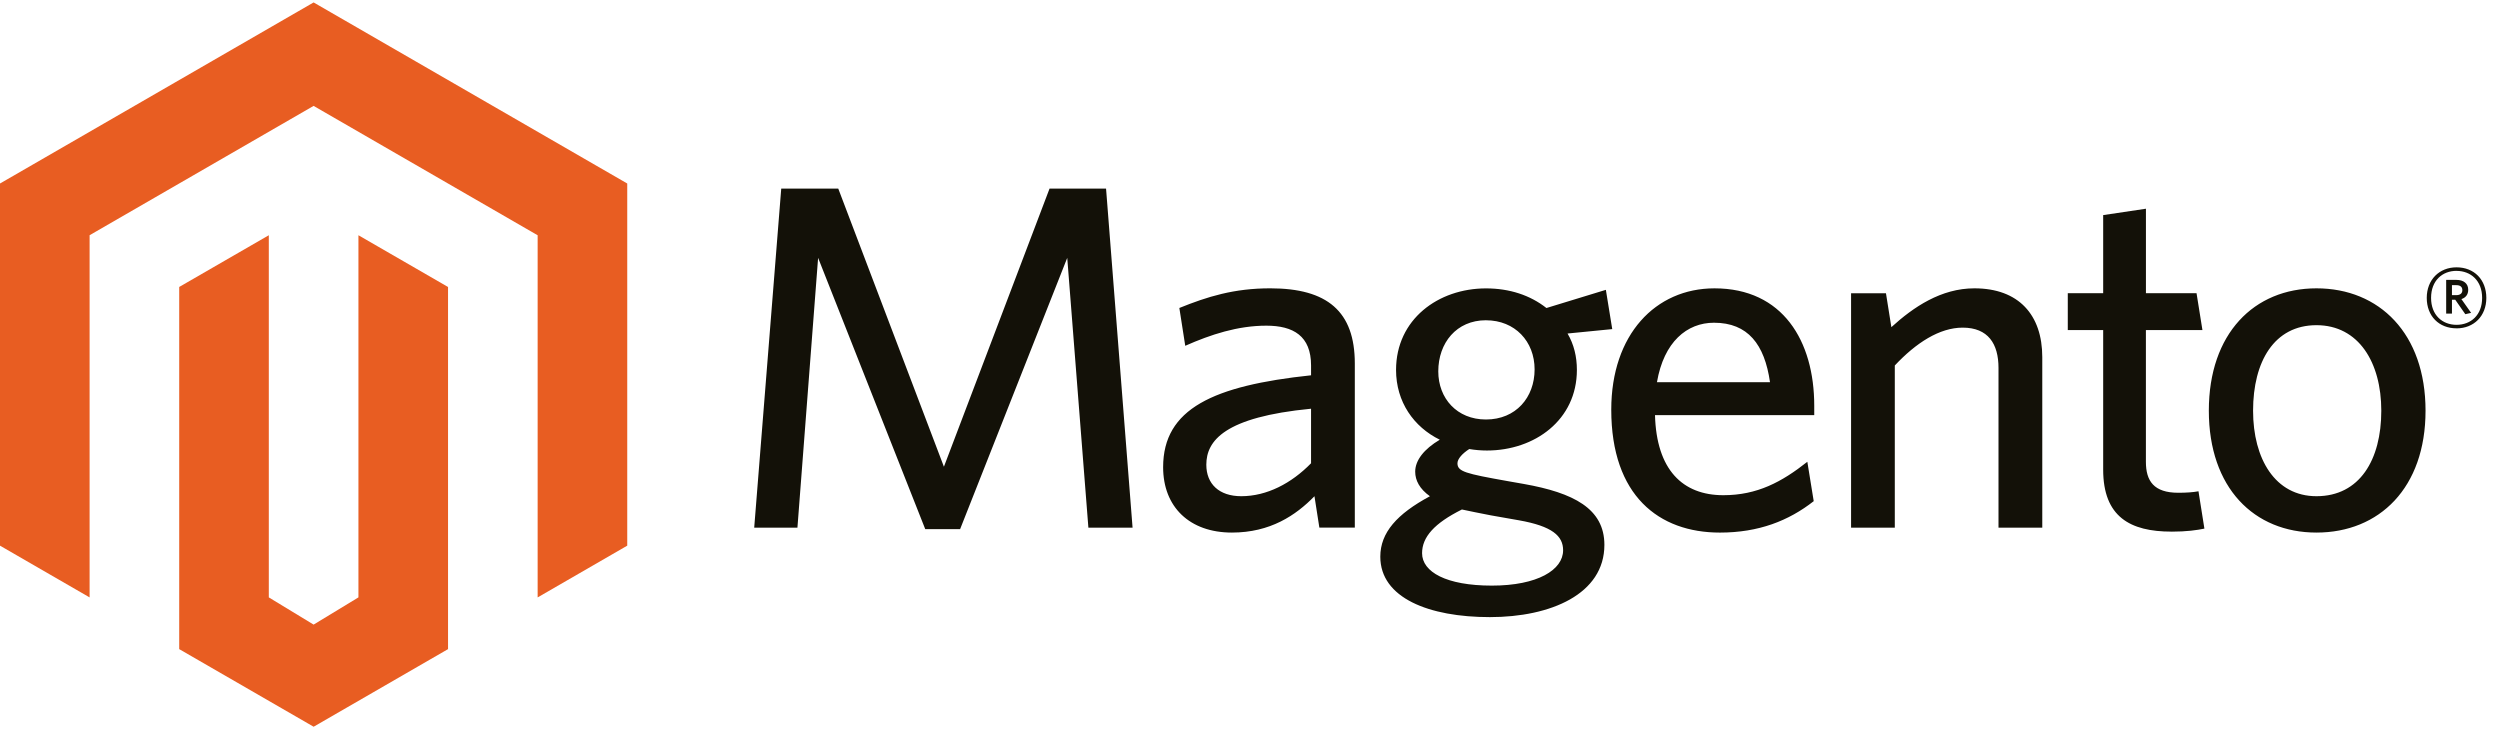
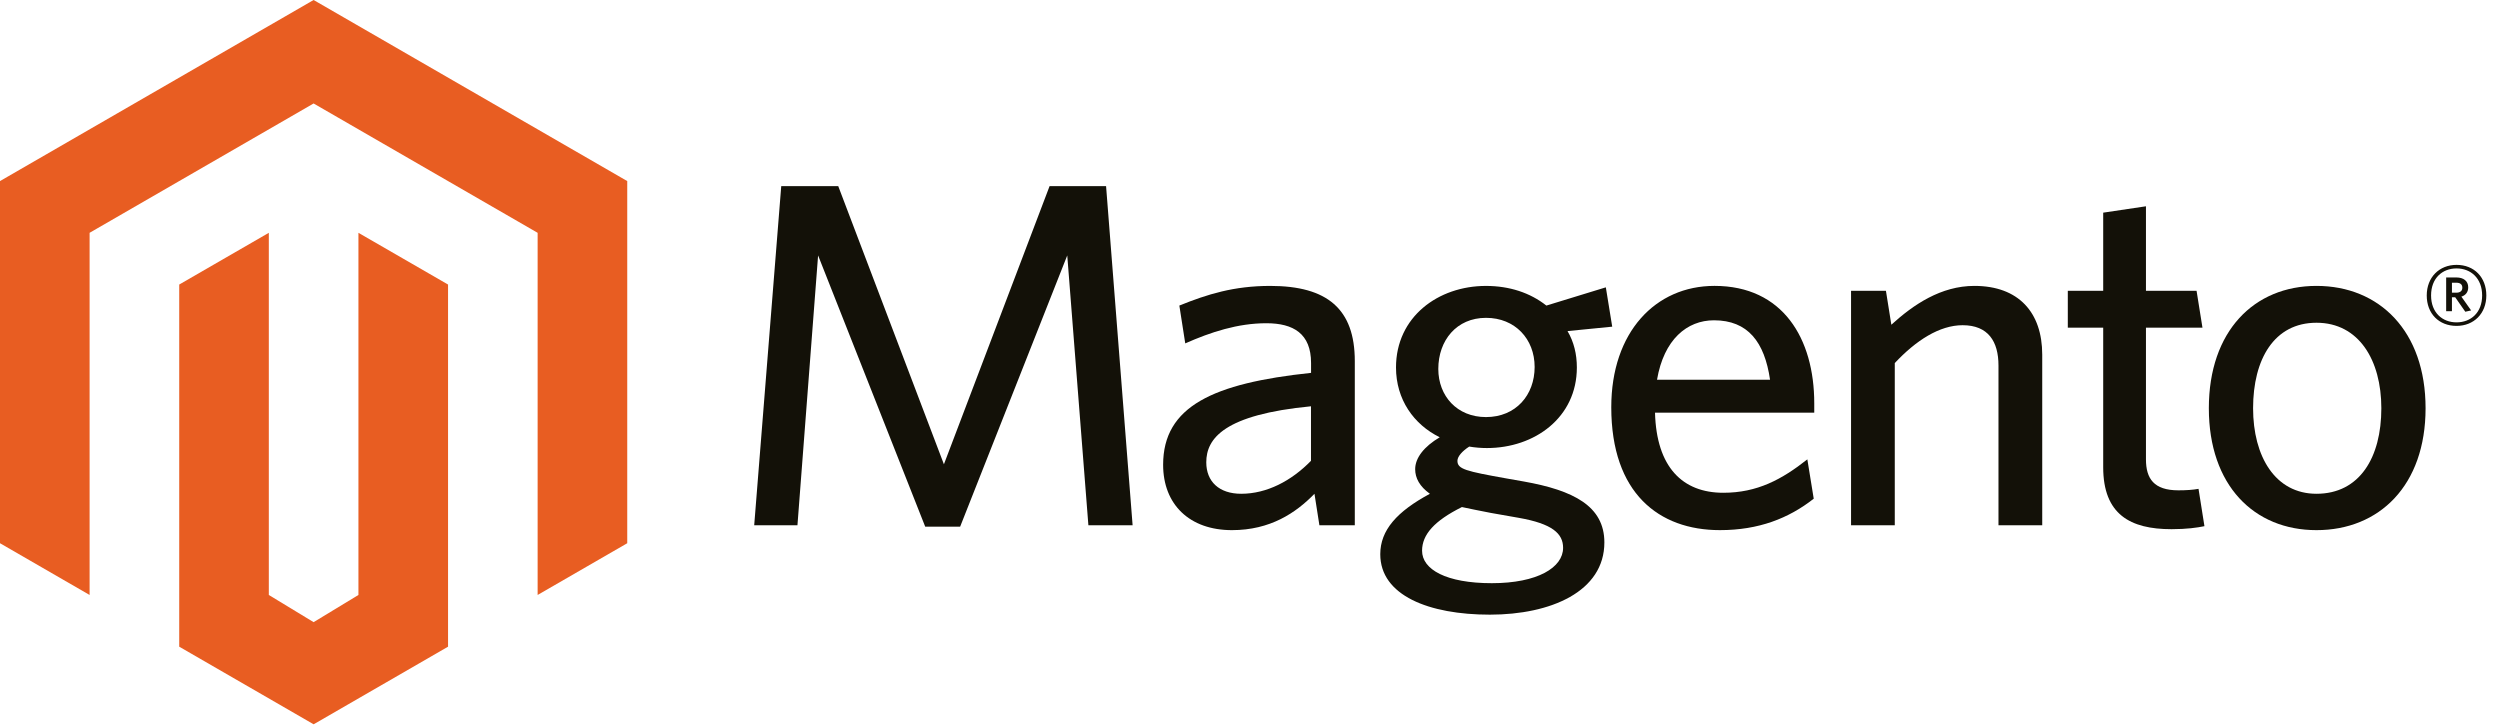
- <svg xmlns="http://www.w3.org/2000/svg" baseProfile="tiny" width="192" height="56" viewBox="0 0 214 62">
-   <path fill="#131108" d="M93.166 44.96l-1.81-23.096-9.17 23.22H79.2l-9.17-23.22-1.77 23.096h-3.7l2.314-29.026h4.88l9.045 23.81 9.043-23.81h4.836l2.27 29.026h-3.785zm19.772 0l-.42-2.692c-1.598 1.64-3.786 3.112-7.067 3.112-3.617 0-5.887-2.188-5.887-5.596 0-5.006 4.29-6.98 12.663-7.867v-.84c0-2.524-1.515-3.408-3.83-3.408-2.44 0-4.754.755-6.94 1.723l-.505-3.238c2.4-.97 4.67-1.682 7.784-1.682 4.88 0 7.236 1.976 7.236 6.435v14.05h-3.032zm-.714-10.182c-7.406.715-8.963 2.735-8.963 4.796 0 1.642 1.097 2.693 2.99 2.693 2.188 0 4.29-1.095 5.975-2.82v-4.67zM137.462 24.6l.546 3.363-3.826.378c.546.928.8 1.98.8 3.115 0 4.292-3.62 6.9-7.7 6.9-.504 0-1.01-.043-1.514-.127-.59.38-1.01.844-1.01 1.22 0 .716.714.886 4.248 1.517l1.432.252c4.25.757 6.898 2.102 6.898 5.216 0 4.206-4.586 6.183-9.802 6.183s-9.38-1.64-9.38-5.173c0-2.062 1.43-3.66 4.247-5.174-.88-.63-1.26-1.35-1.26-2.105 0-.97.758-1.936 2.105-2.734-2.23-1.094-3.744-3.237-3.744-5.973 0-4.332 3.617-6.98 7.698-6.98 2.02 0 3.786.586 5.175 1.68l5.09-1.557zM121.73 47.145c0 1.6 2.06 2.775 5.972 2.775 3.913 0 6.1-1.344 6.1-3.026 0-1.222-.925-2.06-3.785-2.566l-2.397-.422c-1.095-.208-1.682-.336-2.48-.502-2.358 1.177-3.41 2.356-3.41 3.742zm5.467-19.94c-2.522 0-4.08 1.937-4.08 4.376 0 2.314 1.6 4.12 4.08 4.12 2.566 0 4.165-1.89 4.165-4.29 0-2.396-1.682-4.204-4.165-4.204zm28.103 8.12h-13.632c.125 4.67 2.354 6.856 5.847 6.856 2.904 0 5.007-1.133 7.193-2.86l.546 3.37c-2.144 1.68-4.71 2.69-8.03 2.69-5.22 0-9.3-3.155-9.3-10.52 0-6.434 3.787-10.387 8.835-10.387 5.844 0 8.54 4.5 8.54 10.052v.8zm-8.584-7.908c-2.313 0-4.29 1.64-4.88 5.09h9.676c-.463-3.24-1.893-5.09-4.796-5.09zm24.356 17.543V31.287c0-2.06-.883-3.45-3.07-3.45-1.977 0-3.996 1.306-5.807 3.24V44.96h-3.743V24.893h2.986l.463 2.903c1.895-1.724 4.253-3.323 7.11-3.323 3.786 0 5.808 2.27 5.808 5.888v14.6h-3.745zm14.806.338c-3.532 0-5.846-1.265-5.846-5.304V28.048h-3.03v-3.156h3.03v-6.688l3.66-.546v7.234h4.332l.505 3.156h-4.84V39.32c0 1.644.676 2.652 2.777 2.652.673 0 1.262-.04 1.724-.127l.507 3.196c-.633.13-1.513.26-2.82.26zm12.412.082c-5.343 0-9.214-3.827-9.214-10.434 0-6.605 3.87-10.473 9.213-10.473 5.38 0 9.337 3.868 9.337 10.473 0 6.607-3.956 10.434-9.34 10.434zm0-17.753c-3.618 0-5.427 3.113-5.427 7.32 0 4.124 1.892 7.32 5.426 7.32 3.7 0 5.55-3.114 5.55-7.32 0-4.123-1.934-7.32-5.552-7.32zm11.99.27c-1.505 0-2.55-1.045-2.55-2.606 0-1.55 1.066-2.616 2.55-2.616 1.505 0 2.55 1.056 2.55 2.618 0 1.55-1.066 2.607-2.55 2.607zm0-4.92c-1.214 0-2.18.83-2.18 2.314 0 1.474.966 2.305 2.18 2.305 1.225 0 2.19-.832 2.19-2.303.002-1.482-.977-2.313-2.19-2.313zm.75 3.708l-.862-1.237h-.28v1.19h-.496V23.75h.878c.606 0 1.01.305 1.01.845 0 .416-.225.686-.585.798l.833 1.18-.497.113zm-.76-2.484h-.383v.856h.36c.324 0 .53-.135.53-.427 0-.28-.182-.428-.507-.428z" />
+ <svg xmlns="http://www.w3.org/2000/svg" id="Layer_1" width="214px" xml:space="preserve" height="62px" viewBox="0 0 214 62" baseProfile="tiny" version="1.1" y="0px" x="0px">
+   <path d="m93.166 44.96l-1.809-23.096-9.17 23.221h-2.988l-9.17-23.221-1.767 23.096h-3.702l2.314-29.026h4.88l9.045 23.809 9.045-23.809h4.836l2.271 29.026h-3.785z" fill="#131108" />
+   <path d="m112.94 44.96l-0.421-2.692c-1.597 1.639-3.785 3.112-7.066 3.112-3.619 0-5.889-2.188-5.889-5.596 0-5.006 4.29-6.981 12.663-7.867v-0.841c0-2.523-1.515-3.407-3.83-3.407-2.439 0-4.754 0.757-6.94 1.725l-0.505-3.238c2.398-0.969 4.67-1.682 7.783-1.682 4.88 0 7.236 1.976 7.236 6.435v14.051h-3.02zm-0.72-10.182c-7.406 0.715-8.963 2.735-8.963 4.796 0 1.642 1.095 2.693 2.989 2.693 2.187 0 4.291-1.095 5.974-2.82v-4.669z" fill="#131108" />
+   <path d="m137.46 24.599l0.546 3.364-3.826 0.378c0.546 0.926 0.799 1.979 0.799 3.113 0 4.292-3.618 6.899-7.699 6.899-0.504 0-1.011-0.042-1.514-0.126-0.589 0.38-1.01 0.844-1.01 1.22 0 0.716 0.714 0.886 4.248 1.517l1.432 0.252c4.249 0.757 6.898 2.102 6.898 5.216 0 4.206-4.586 6.183-9.802 6.183s-9.381-1.64-9.381-5.173c0-2.062 1.431-3.66 4.248-5.174-0.882-0.631-1.26-1.348-1.26-2.104 0-0.969 0.756-1.936 2.103-2.734-2.229-1.095-3.744-3.238-3.744-5.974 0-4.332 3.616-6.981 7.697-6.981 2.019 0 3.786 0.587 5.175 1.682l5.08-1.558zm-15.73 22.547c0 1.599 2.06 2.775 5.972 2.775 3.913 0 6.099-1.345 6.099-3.027 0-1.222-0.924-2.061-3.784-2.566l-2.397-0.422c-1.095-0.208-1.682-0.336-2.481-0.502-2.36 1.177-3.41 2.356-3.41 3.742zm5.47-19.939c-2.522 0-4.081 1.936-4.081 4.375 0 2.313 1.6 4.12 4.081 4.12 2.566 0 4.165-1.892 4.165-4.29 0-2.397-1.68-4.205-4.16-4.205z" fill="#131108" />
+   <path d="m155.3 35.325h-13.631c0.125 4.669 2.354 6.856 5.847 6.856 2.904 0 5.007-1.135 7.193-2.86l0.546 3.367c-2.144 1.682-4.709 2.691-8.031 2.691-5.219 0-9.299-3.155-9.299-10.519 0-6.435 3.787-10.388 8.835-10.388 5.846 0 8.54 4.5 8.54 10.052v0.801zm-8.58-7.908c-2.313 0-4.291 1.641-4.879 5.09h9.675c-0.47-3.239-1.9-5.09-4.8-5.09z" fill="#131108" />
+   <path d="m171.07 44.96v-13.673c0-2.06-0.883-3.449-3.07-3.449-1.977 0-3.996 1.305-5.807 3.239v13.883h-3.743v-20.067h2.986l0.463 2.903c1.893-1.724 4.251-3.323 7.108-3.323 3.786 0 5.808 2.271 5.808 5.888v14.599h-3.75z" fill="#131108" />
+   <path d="m185.88 45.298c-3.532 0-5.846-1.265-5.846-5.304v-11.946h-3.03v-3.156h3.03v-6.688l3.66-0.546v7.234h4.332l0.505 3.156h-4.837v11.273c0 1.643 0.675 2.651 2.776 2.651 0.673 0 1.262-0.041 1.724-0.127l0.506 3.196c-0.63 0.128-1.51 0.257-2.81 0.257z" fill="#131108" />
+   <path d="m198.29 45.38c-5.342 0-9.213-3.827-9.213-10.434 0-6.605 3.871-10.473 9.213-10.473 5.383 0 9.339 3.868 9.339 10.473 0 6.607-3.96 10.434-9.34 10.434zm0-17.753c-3.617 0-5.426 3.113-5.426 7.319 0 4.125 1.892 7.321 5.426 7.321 3.702 0 5.553-3.114 5.553-7.321 0-4.122-1.93-7.319-5.55-7.319z" fill="#131108" />
+   <path d="m210.28 27.897c-1.505 0-2.551-1.045-2.551-2.606 0-1.55 1.067-2.618 2.551-2.618 1.505 0 2.55 1.056 2.55 2.618 0 1.55-1.07 2.606-2.55 2.606zm0-4.92c-1.214 0-2.18 0.831-2.18 2.314 0 1.472 0.966 2.303 2.18 2.303 1.225 0 2.191-0.832 2.191-2.303 0-1.483-0.98-2.314-2.19-2.314zm0.75 3.708l-0.863-1.237h-0.281v1.191h-0.495v-2.888h0.878c0.606 0 1.01 0.303 1.01 0.843 0 0.416-0.225 0.686-0.585 0.798l0.833 1.18-0.5 0.113zm-0.76-2.484h-0.383v0.854h0.359c0.325 0 0.53-0.135 0.53-0.427 0-0.281-0.18-0.427-0.51-0.427z" fill="#131108" />
  <g fill="#E85D22">
-     <path d="M26.845 8.857" />
-     <path d="M53.692 15.5v31l-7.67 4.43v-31L26.844 8.856 7.67 19.926V50.93L0 46.5v-31L26.845 0zM26.847 62L15.34 55.356v-31l7.67-4.428v31l3.835 2.33 3.837-2.33v-31l7.67 4.43v30.998z" />
+     <path d="m26.845 8.857" />
+     <polygon points="53.692 15.5 53.692 46.5 46.021 50.929 46.021 19.929 26.845 8.857 7.67 19.928 7.67 50.929 0 46.5 0 15.5 26.845 0" />
+     <polygon points="26.847 62 15.341 55.356 15.341 24.357 23.011 19.928 23.011 50.929 26.845 53.257 30.682 50.929 30.682 19.929 38.353 24.357 38.353 55.356" />
  </g>
</svg>
